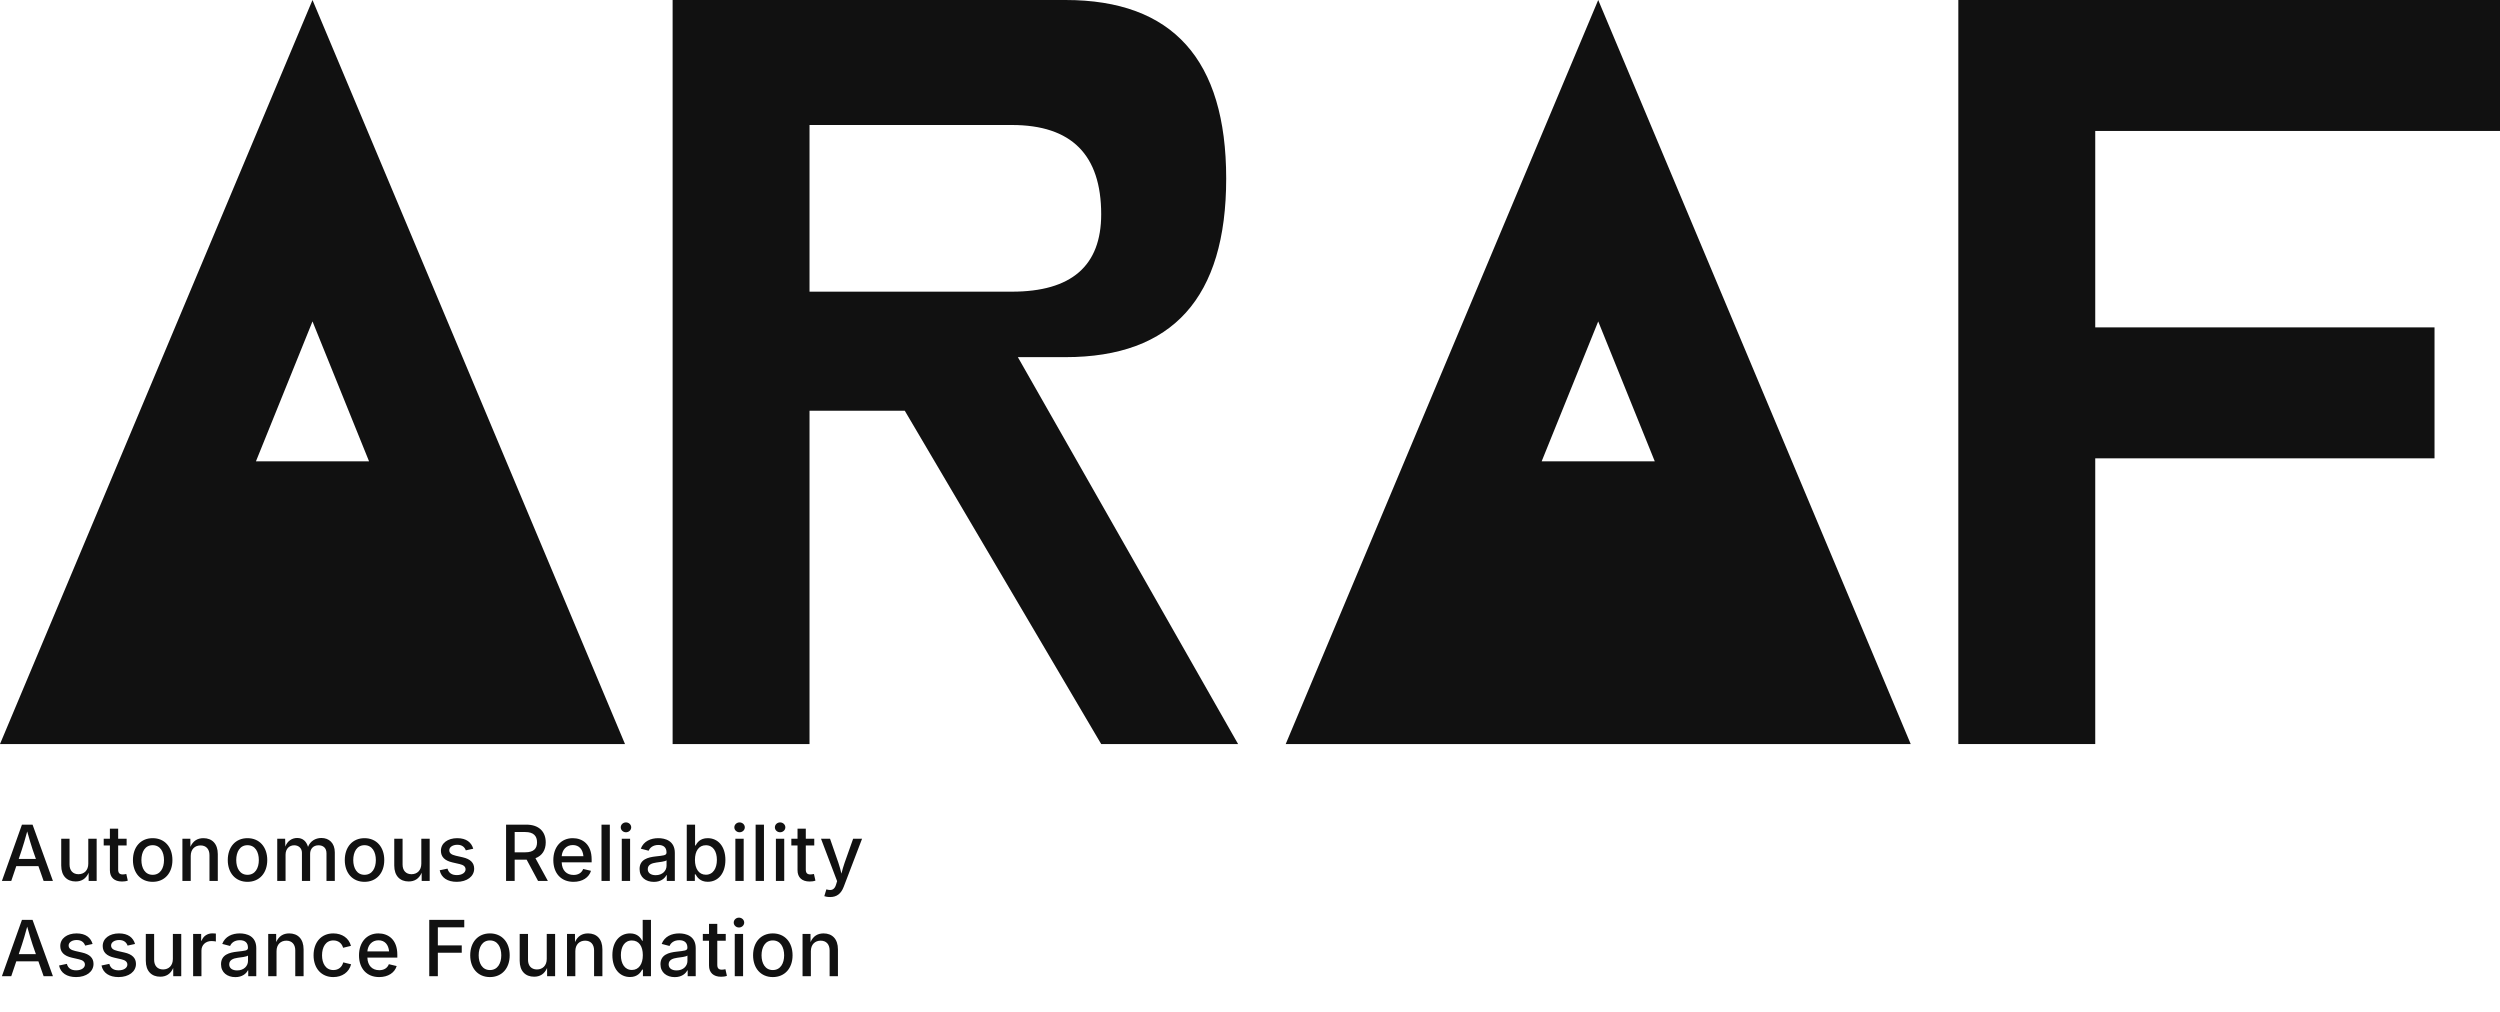
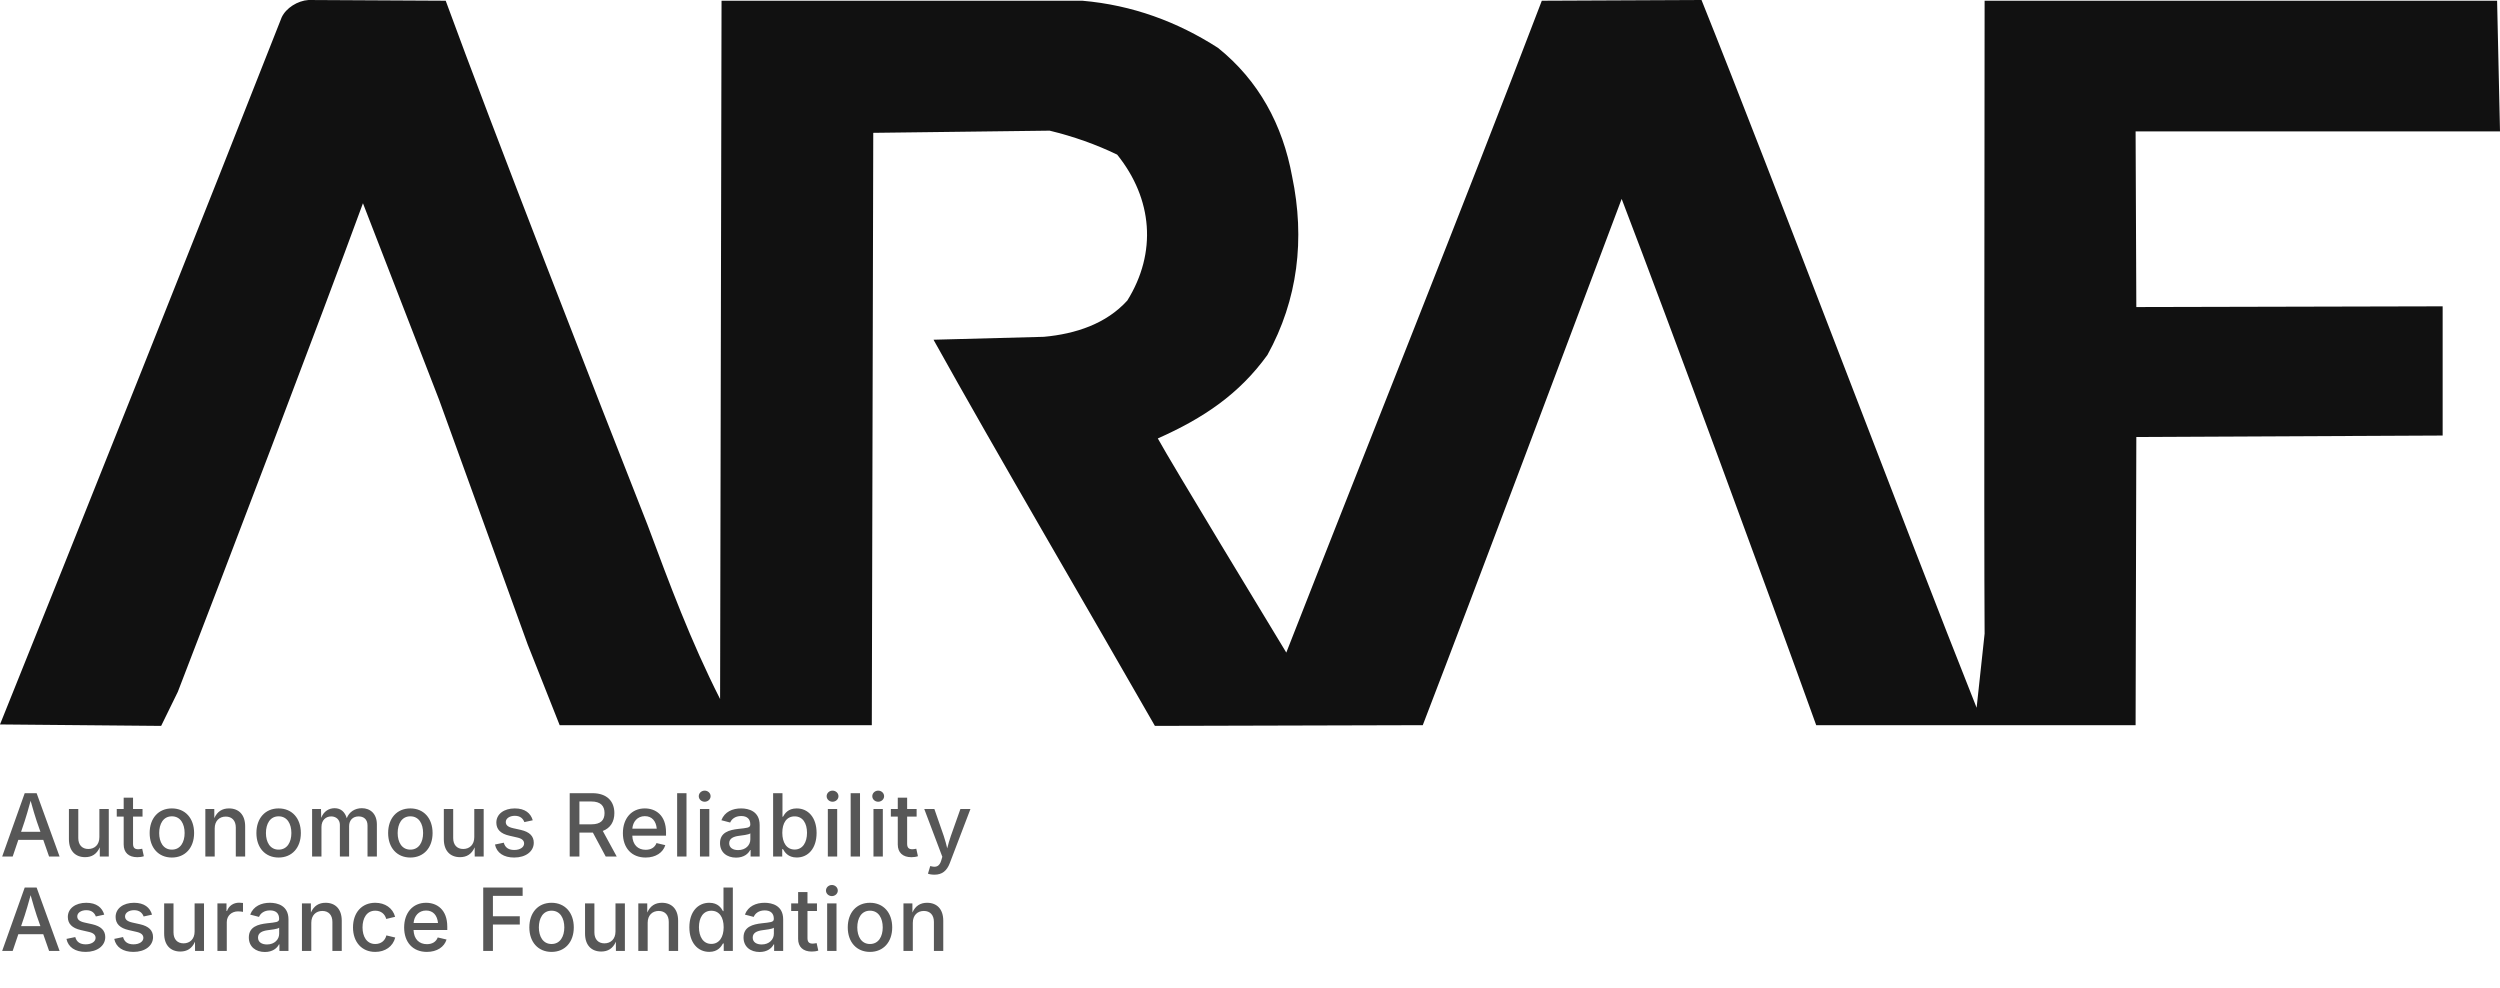
- <svg xmlns="http://www.w3.org/2000/svg" viewBox="0 0 840 340" fill="none">
-   <g fill="#111111" fill-rule="evenodd">
-     <path d="       M 0,250 L 105,0 L 210,250 Z       M 86,155 L 124,155 L 105,108 Z     " />
-     <path d="       M 226,250       L 226,0       L 358,0       Q 412,0 412,60       Q 412,120 358,120       L 342,120       L 416,250       L 370,250       L 304,138       L 272,138       L 272,250       Z       M 272,42       L 340,42       Q 370,42 370,72       Q 370,98 340,98       L 272,98       Z     " />
-     <path d="       M 432,250 L 537,0 L 642,250 Z       M 518,155 L 556,155 L 537,108 Z     " />
-   </g>
-   <path fill="#111111" d="     M 658,250     L 658,0     L 840,0     L 840,44     L 704,44     L 704,110     L 818,110     L 818,154     L 704,154     L 704,250     Z   " />
-   <text x="0" y="296" font-family="Inter, system-ui, -apple-system, sans-serif" font-size="26" font-weight="500" fill="#111111" letter-spacing="0.01em">Autonomous Reliability</text>
-   <text x="0" y="328" font-family="Inter, system-ui, -apple-system, sans-serif" font-size="26" font-weight="500" fill="#111111" letter-spacing="0.01em">Assurance Foundation</text>
+ <svg xmlns="http://www.w3.org/2000/svg" viewBox="0 0 3444 1360" fill="none">
+   <path fill="#111111" d="M 3365,600 L 2943,602 L 2942,999 L 2502,999 C 2438,821 2301,449 2234,274 C 2155,484 2040,791 1960,999 L 1591,1000 C 1503,846 1371,621 1286,468 L 1438,464 C 1482,460 1524,446 1553,414 C 1594,348 1588,274 1539,213 C 1510,199 1479,188 1446,180 L 1203,183 L 1201,999 L 771,999 L 727,888 L 605,551 L 500,280 C 441,441 308,790 245,953 L 222,1000 L 0,998 C 96,760 295,261 388,24 C 394,11 410,1 425,0 L 614,1 C 678,176 823,548 892,723 C 923,806 951,882 992,963 L 994,1 L 1491,1 C 1560,7 1622,30 1678,66 C 1734,111 1767,172 1780,243 C 1798,329 1788,413 1746,489 C 1707,543 1658,576 1595,604 C 1613,637 1749,861 1772,899 C 1880,623 2018,279 2124,1 L 2344,0 C 2444,249 2623,724 2723,975 L 2734,873 C 2733,723 2734,160 2734,1 L 3440,1 L 3444,181 L 2942,181 L 2943,423 L 3365,422 L 3365,600 Z" />
+   <text x="0" y="1180" font-family="Inter, system-ui, -apple-system, sans-serif" font-size="120" font-weight="500" fill="rgba(17,17,17,0.7)" letter-spacing="0.01em">Autonomous Reliability</text>
+   <text x="0" y="1310" font-family="Inter, system-ui, -apple-system, sans-serif" font-size="120" font-weight="500" fill="rgba(17,17,17,0.7)" letter-spacing="0.01em">Assurance Foundation</text>
</svg>
